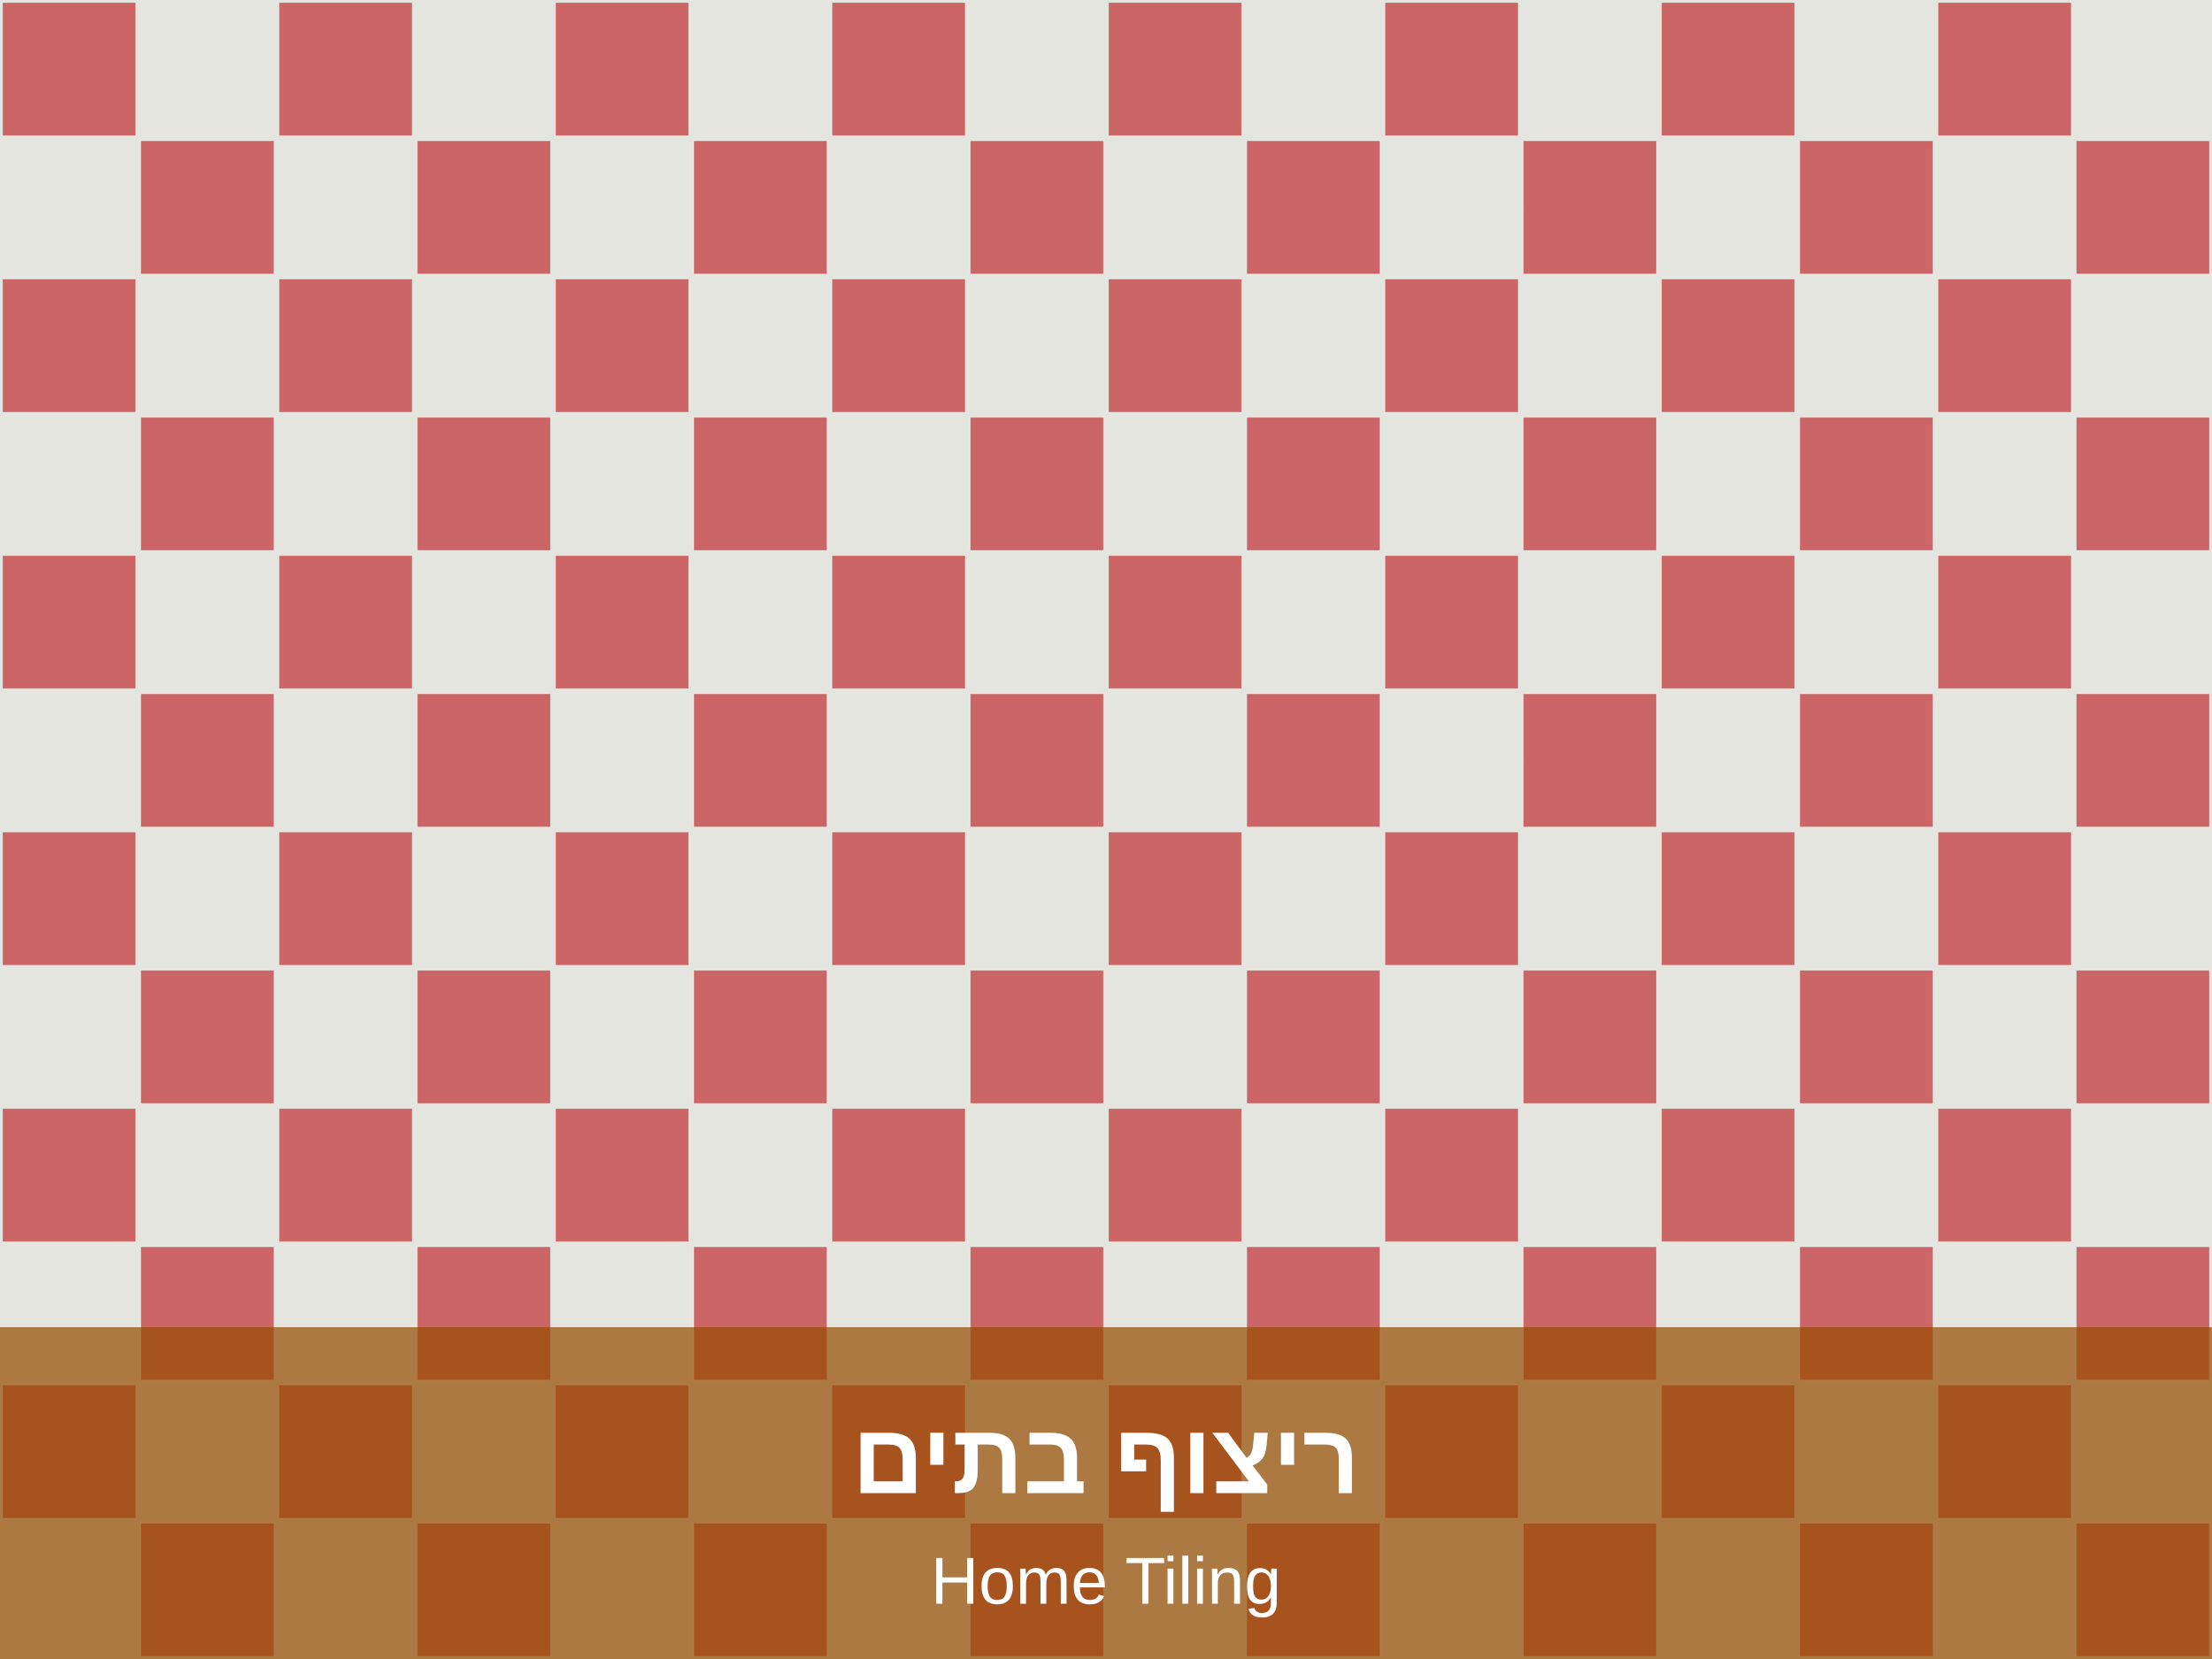
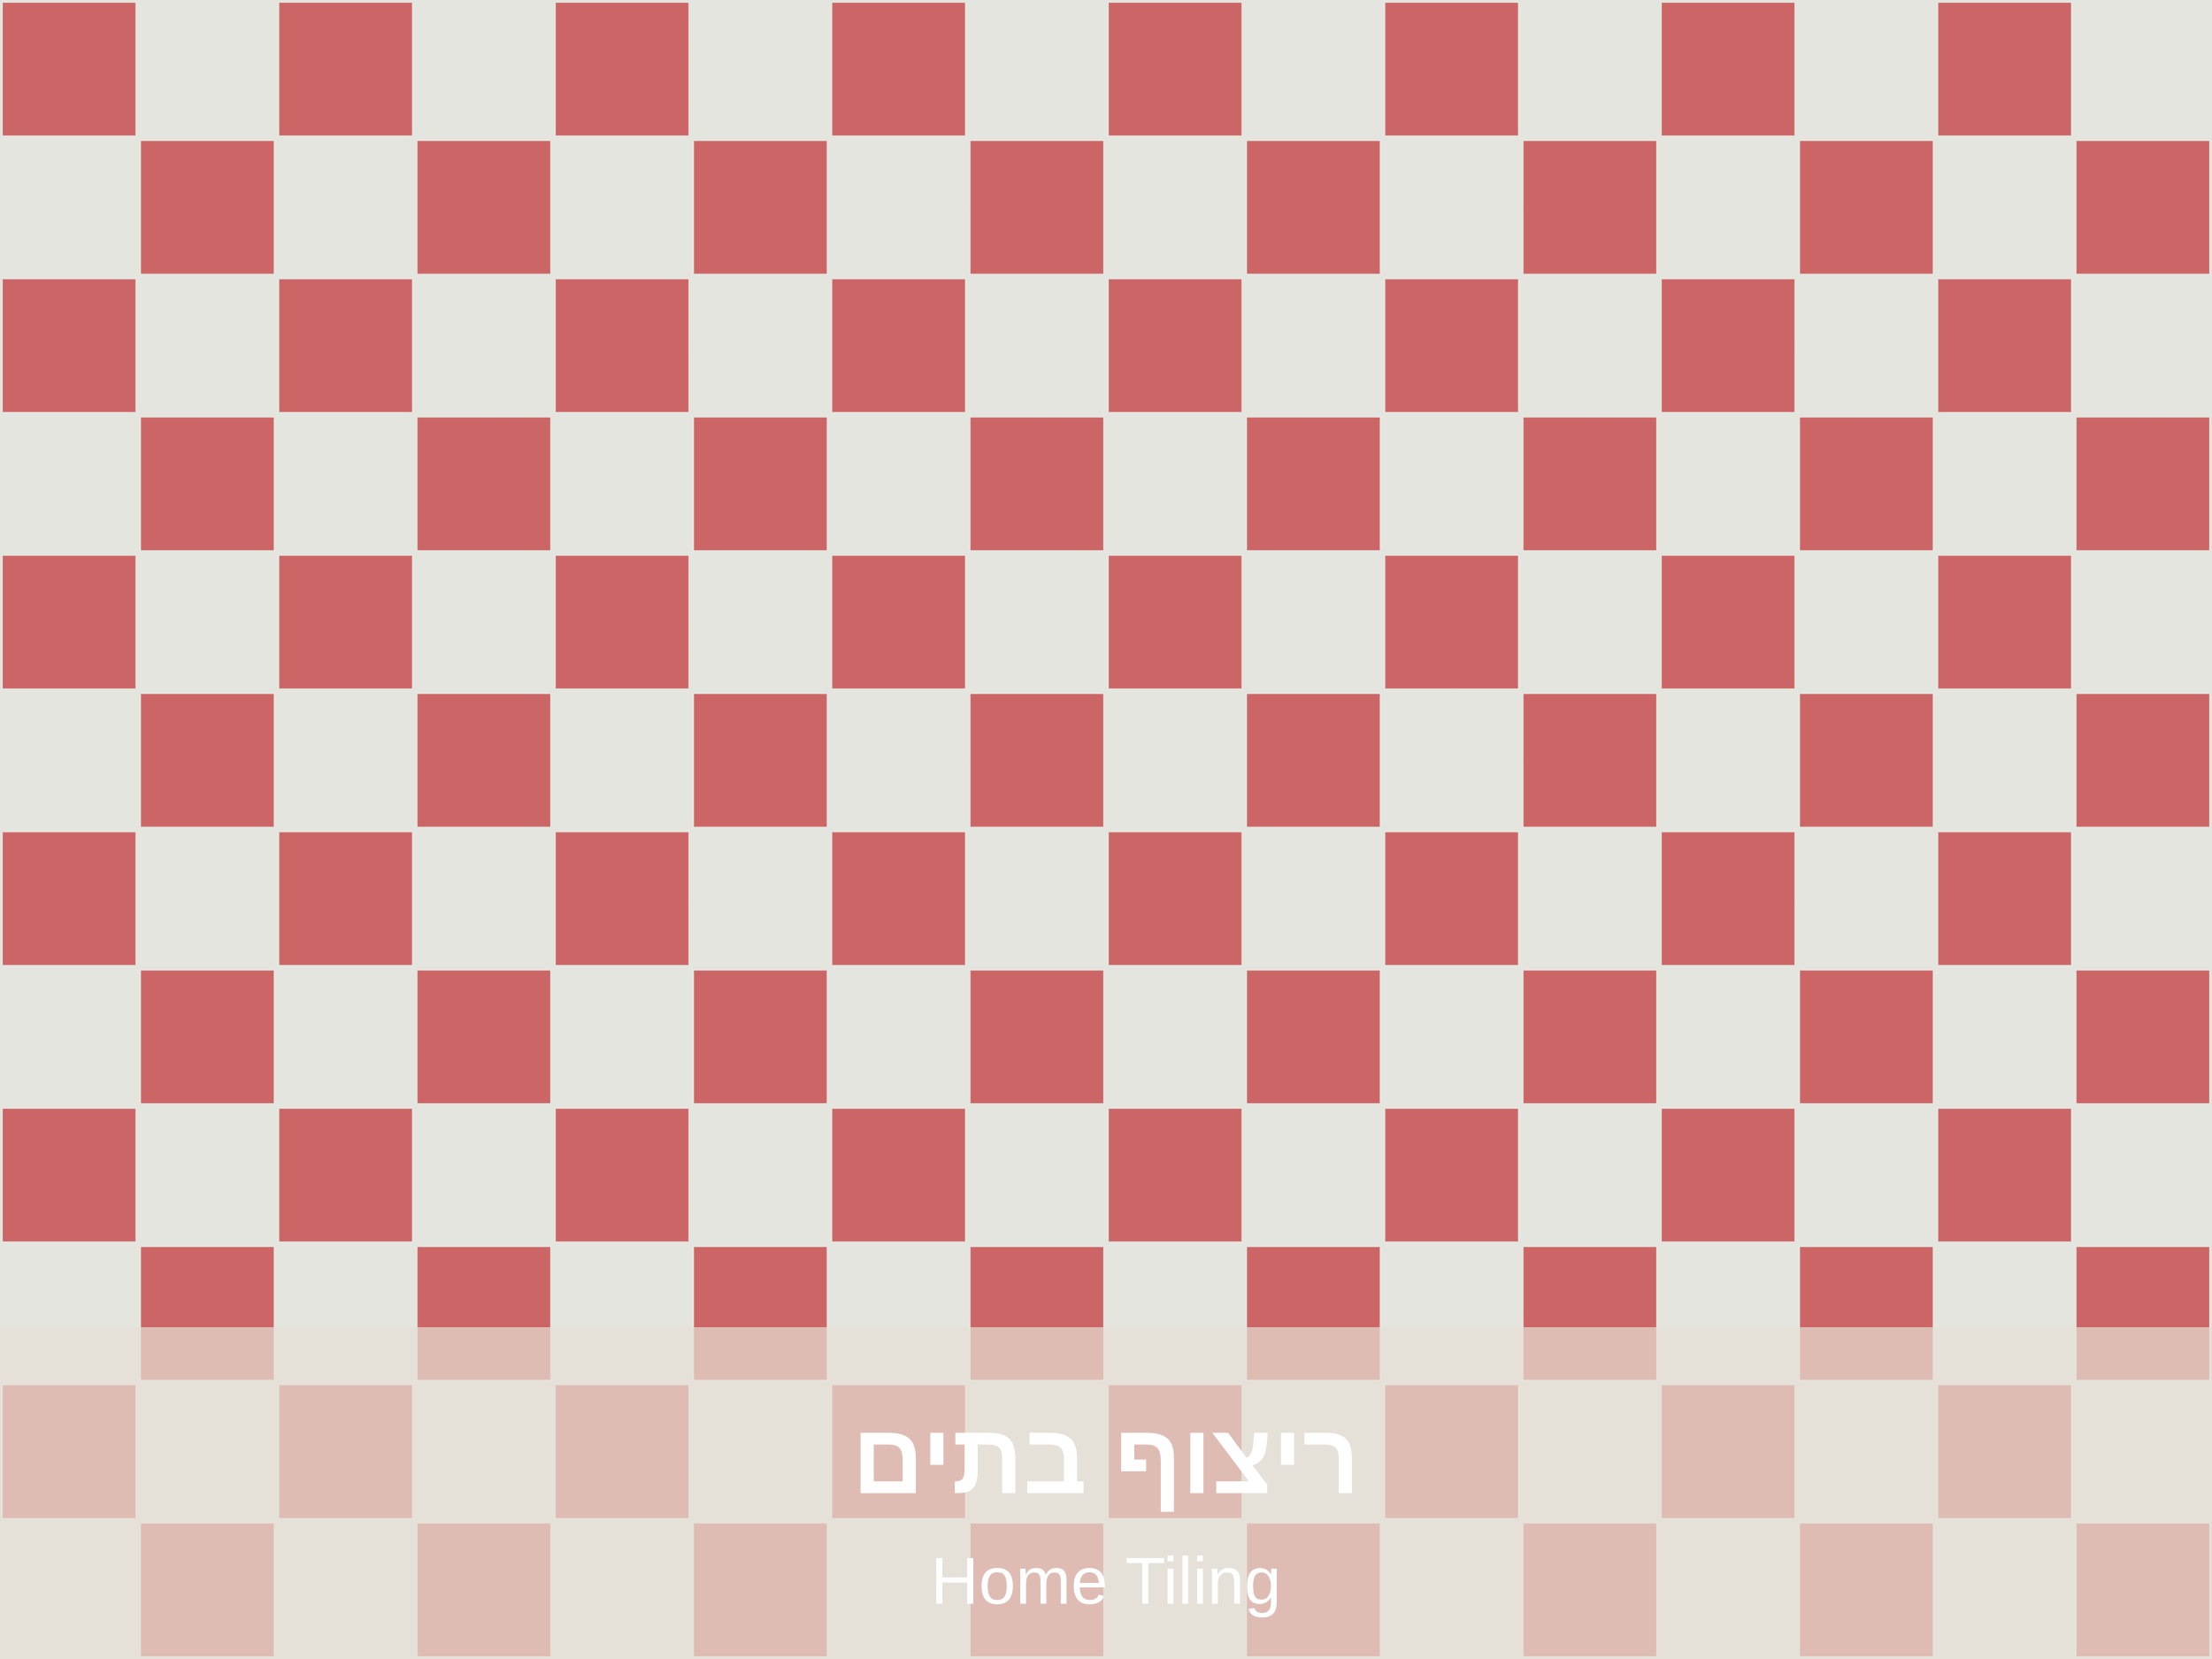
<svg xmlns="http://www.w3.org/2000/svg" width="800" height="600" viewBox="0 0 800 600">
  <defs>
    <pattern id="tilePattern" patternUnits="userSpaceOnUse" width="100" height="100">
      <rect width="100" height="100" fill="#e5e5e0" />
      <rect width="48" height="48" x="1" y="1" fill="#cc6666" />
      <rect width="48" height="48" x="51" y="51" fill="#cc6666" />
    </pattern>
  </defs>
  <rect width="800" height="600" fill="url(#tilePattern)" />
-   <rect width="800" height="120" y="480" fill="#964B00" opacity="0.7" />
+   <rect width="800" height="120" y="480" fill="#E6DFD4" opacity="0.7" />
  <text x="400" y="540" font-family="Arial" font-size="36" text-anchor="middle" fill="#fff" font-weight="bold">ריצוף בתים</text>
  <text x="400" y="580" font-family="Arial" font-size="24" text-anchor="middle" fill="#fff">Home Tiling</text>
</svg>
